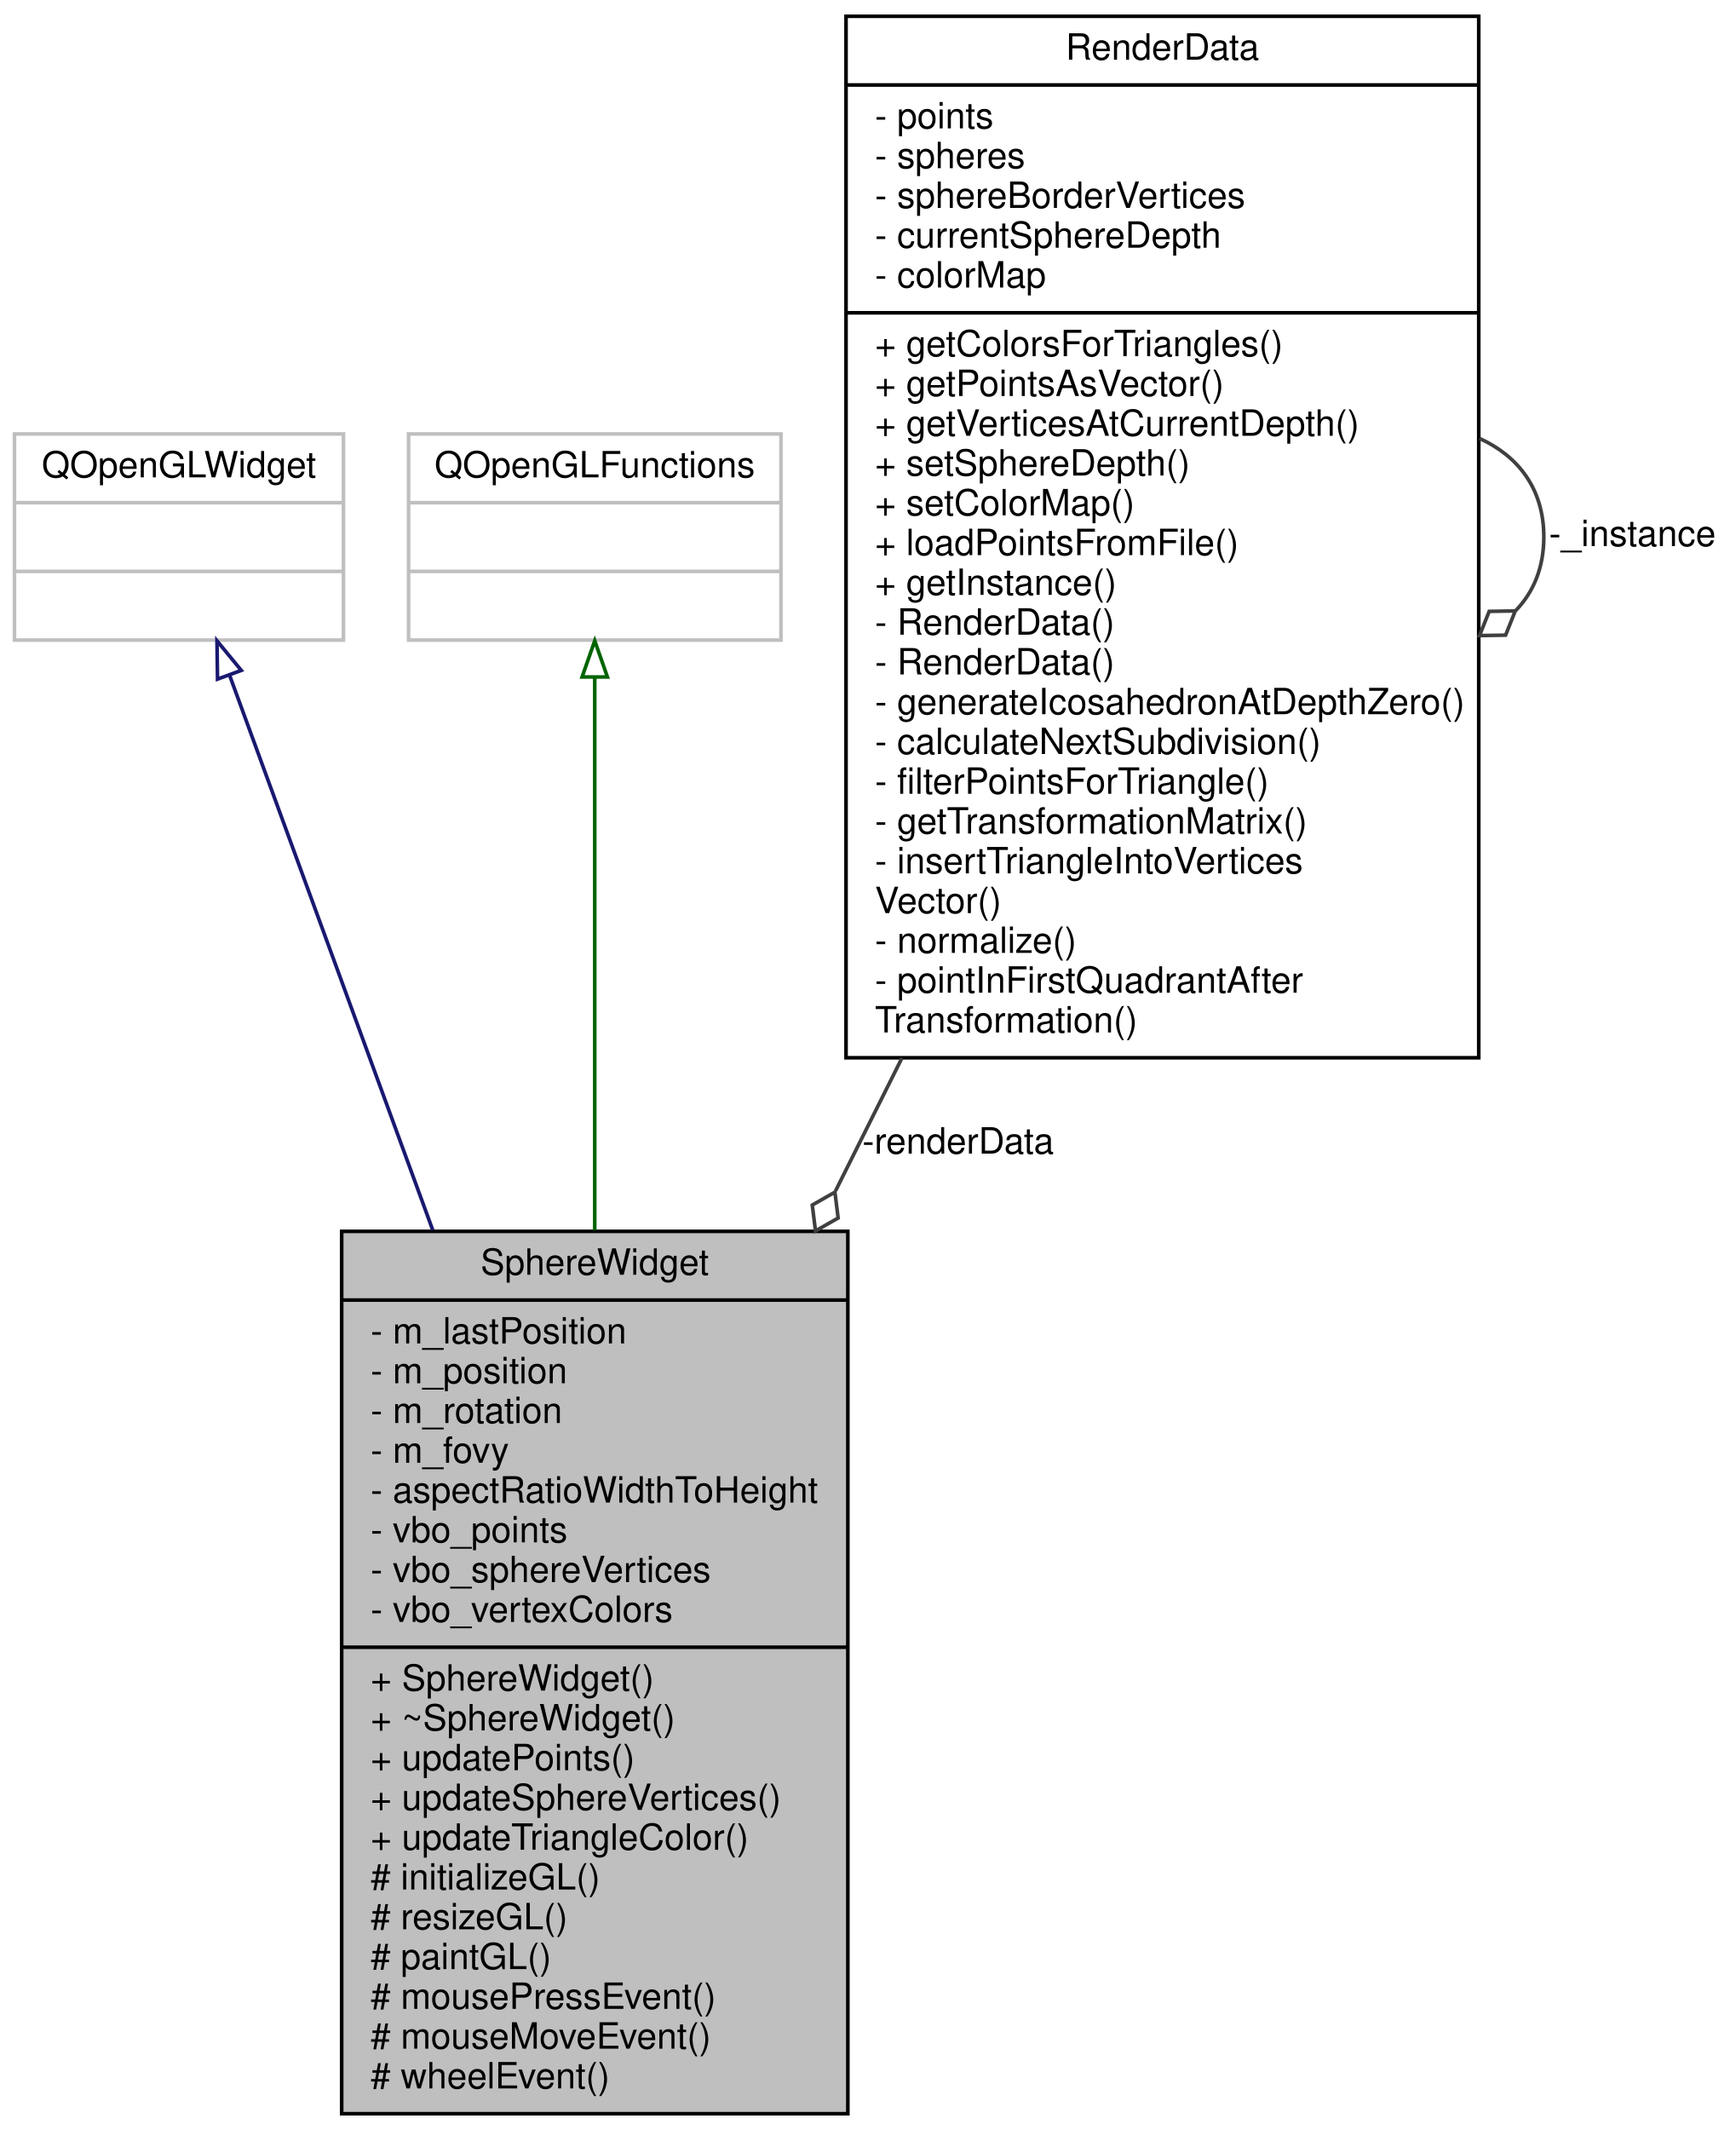
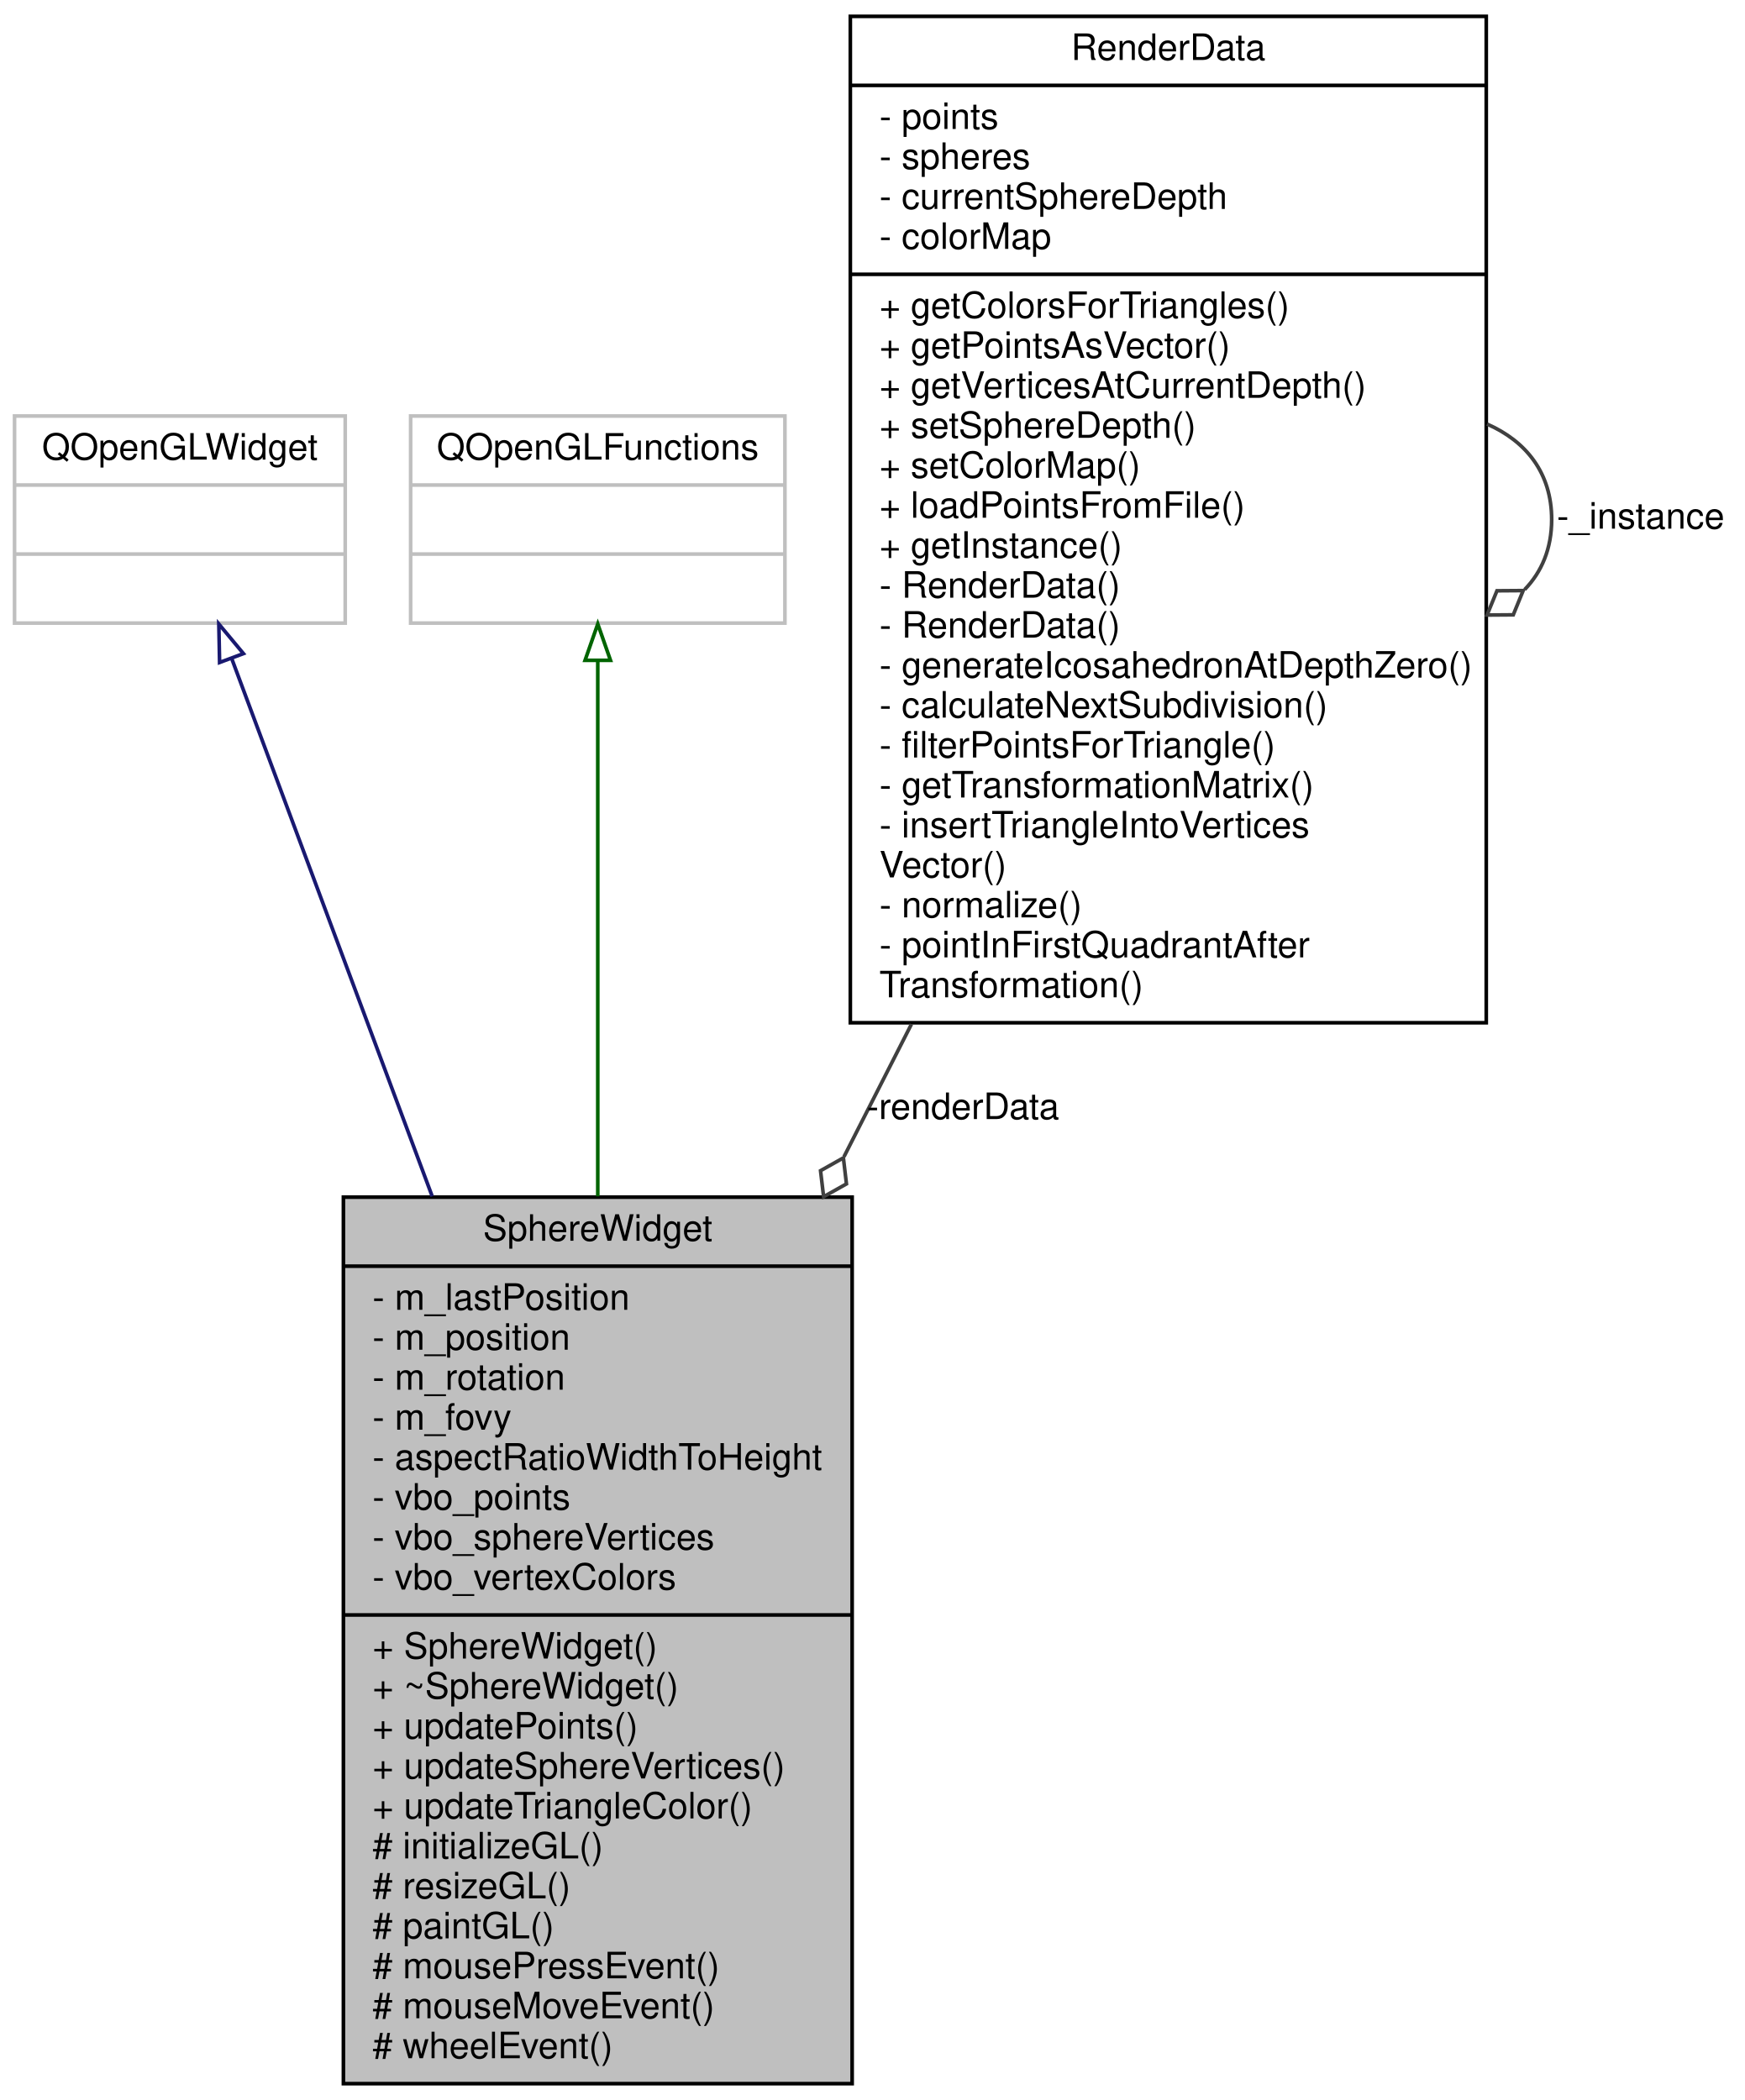
- <svg xmlns="http://www.w3.org/2000/svg" xmlns:xlink="http://www.w3.org/1999/xlink" width="480pt" height="589pt" viewBox="0.00 0.00 480.00 589.00">
-   <g id="graph0" class="graph" transform="scale(1 1) rotate(0) translate(4 585)">
+ <svg xmlns="http://www.w3.org/2000/svg" xmlns:xlink="http://www.w3.org/1999/xlink" width="480pt" height="578pt" viewBox="0.00 0.00 480.00 578.00">
+   <g id="graph0" class="graph" transform="scale(1 1) rotate(0) translate(4 574)">
    <g id="node1" class="node">
      <polygon fill="#bfbfbf" stroke="#000000" points="90.5,-.5 90.5,-244.5 230.5,-244.5 230.5,-.5 90.5,-.5" />
      <text text-anchor="middle" x="160.5" y="-232.5" font-family="Helvetica,sans-Serif" font-size="10.00" fill="#000000">SphereWidget</text>
      <polyline fill="none" stroke="#000000" points="90.5,-225.5 230.5,-225.5 " />
      <text text-anchor="start" x="98.5" y="-213.5" font-family="Helvetica,sans-Serif" font-size="10.00" fill="#000000">- m_lastPosition</text>
      <text text-anchor="start" x="98.5" y="-202.5" font-family="Helvetica,sans-Serif" font-size="10.00" fill="#000000">- m_position</text>
      <text text-anchor="start" x="98.5" y="-191.5" font-family="Helvetica,sans-Serif" font-size="10.00" fill="#000000">- m_rotation</text>
      <text text-anchor="start" x="98.5" y="-180.5" font-family="Helvetica,sans-Serif" font-size="10.00" fill="#000000">- m_fovy</text>
      <text text-anchor="start" x="98.5" y="-169.5" font-family="Helvetica,sans-Serif" font-size="10.00" fill="#000000">- aspectRatioWidthToHeight</text>
      <text text-anchor="start" x="98.5" y="-158.5" font-family="Helvetica,sans-Serif" font-size="10.00" fill="#000000">- vbo_points</text>
      <text text-anchor="start" x="98.5" y="-147.5" font-family="Helvetica,sans-Serif" font-size="10.00" fill="#000000">- vbo_sphereVertices</text>
      <text text-anchor="start" x="98.5" y="-136.5" font-family="Helvetica,sans-Serif" font-size="10.00" fill="#000000">- vbo_vertexColors</text>
      <polyline fill="none" stroke="#000000" points="90.5,-129.5 230.5,-129.5 " />
      <text text-anchor="start" x="98.5" y="-117.5" font-family="Helvetica,sans-Serif" font-size="10.00" fill="#000000">+ SphereWidget()</text>
      <text text-anchor="start" x="98.5" y="-106.5" font-family="Helvetica,sans-Serif" font-size="10.00" fill="#000000">+ ~SphereWidget()</text>
      <text text-anchor="start" x="98.5" y="-95.5" font-family="Helvetica,sans-Serif" font-size="10.00" fill="#000000">+ updatePoints()</text>
      <text text-anchor="start" x="98.5" y="-84.5" font-family="Helvetica,sans-Serif" font-size="10.00" fill="#000000">+ updateSphereVertices()</text>
      <text text-anchor="start" x="98.5" y="-73.5" font-family="Helvetica,sans-Serif" font-size="10.00" fill="#000000">+ updateTriangleColor()</text>
      <text text-anchor="start" x="98.5" y="-62.5" font-family="Helvetica,sans-Serif" font-size="10.00" fill="#000000"># initializeGL()</text>
      <text text-anchor="start" x="98.5" y="-51.5" font-family="Helvetica,sans-Serif" font-size="10.00" fill="#000000"># resizeGL()</text>
      <text text-anchor="start" x="98.5" y="-40.5" font-family="Helvetica,sans-Serif" font-size="10.00" fill="#000000"># paintGL()</text>
      <text text-anchor="start" x="98.5" y="-29.5" font-family="Helvetica,sans-Serif" font-size="10.00" fill="#000000"># mousePressEvent()</text>
      <text text-anchor="start" x="98.5" y="-18.5" font-family="Helvetica,sans-Serif" font-size="10.00" fill="#000000"># mouseMoveEvent()</text>
      <text text-anchor="start" x="98.5" y="-7.5" font-family="Helvetica,sans-Serif" font-size="10.00" fill="#000000"># wheelEvent()</text>
    </g>
    <g id="node2" class="node">
-       <polygon fill="none" stroke="#bfbfbf" points="0,-408 0,-465 91,-465 91,-408 0,-408" />
-       <text text-anchor="middle" x="45.5" y="-453" font-family="Helvetica,sans-Serif" font-size="10.00" fill="#000000">QOpenGLWidget</text>
-       <polyline fill="none" stroke="#bfbfbf" points="0,-446 91,-446 " />
-       <text text-anchor="middle" x="45.5" y="-434" font-family="Helvetica,sans-Serif" font-size="10.00" fill="#000000"> </text>
-       <polyline fill="none" stroke="#bfbfbf" points="0,-427 91,-427 " />
-       <text text-anchor="middle" x="45.5" y="-415" font-family="Helvetica,sans-Serif" font-size="10.00" fill="#000000"> </text>
+       <polygon fill="none" stroke="#bfbfbf" points="0,-402.5 0,-459.5 91,-459.5 91,-402.5 0,-402.5" />
+       <text text-anchor="middle" x="45.5" y="-447.5" font-family="Helvetica,sans-Serif" font-size="10.00" fill="#000000">QOpenGLWidget</text>
+       <polyline fill="none" stroke="#bfbfbf" points="0,-440.5 91,-440.5 " />
+       <text text-anchor="middle" x="45.5" y="-428.5" font-family="Helvetica,sans-Serif" font-size="10.00" fill="#000000"> </text>
+       <polyline fill="none" stroke="#bfbfbf" points="0,-421.5 91,-421.5 " />
+       <text text-anchor="middle" x="45.5" y="-409.5" font-family="Helvetica,sans-Serif" font-size="10.00" fill="#000000"> </text>
    </g>
    <g id="edge1" class="edge">
-       <path fill="none" stroke="#191970" d="M59.551,-398.134C73.52,-359.994 95.693,-299.452 115.705,-244.81" />
-       <polygon fill="none" stroke="#191970" points="56.163,-397.208 56.01,-407.802 62.736,-399.616 56.163,-397.208" />
+       <path fill="none" stroke="#191970" d="M59.719,-392.856C73.518,-355.838 95.21,-297.646 114.94,-244.719" />
+       <polygon fill="none" stroke="#191970" points="56.429,-391.661 56.216,-402.254 62.988,-394.106 56.429,-391.661" />
    </g>
    <g id="node3" class="node">
-       <polygon fill="none" stroke="#bfbfbf" points="109,-408 109,-465 212,-465 212,-408 109,-408" />
-       <text text-anchor="middle" x="160.5" y="-453" font-family="Helvetica,sans-Serif" font-size="10.00" fill="#000000">QOpenGLFunctions</text>
-       <polyline fill="none" stroke="#bfbfbf" points="109,-446 212,-446 " />
-       <text text-anchor="middle" x="160.5" y="-434" font-family="Helvetica,sans-Serif" font-size="10.00" fill="#000000"> </text>
-       <polyline fill="none" stroke="#bfbfbf" points="109,-427 212,-427 " />
-       <text text-anchor="middle" x="160.5" y="-415" font-family="Helvetica,sans-Serif" font-size="10.00" fill="#000000"> </text>
+       <polygon fill="none" stroke="#bfbfbf" points="109,-402.5 109,-459.5 212,-459.5 212,-402.5 109,-402.5" />
+       <text text-anchor="middle" x="160.5" y="-447.5" font-family="Helvetica,sans-Serif" font-size="10.00" fill="#000000">QOpenGLFunctions</text>
+       <polyline fill="none" stroke="#bfbfbf" points="109,-440.5 212,-440.5 " />
+       <text text-anchor="middle" x="160.5" y="-428.5" font-family="Helvetica,sans-Serif" font-size="10.00" fill="#000000"> </text>
+       <polyline fill="none" stroke="#bfbfbf" points="109,-421.5 212,-421.5 " />
+       <text text-anchor="middle" x="160.5" y="-409.5" font-family="Helvetica,sans-Serif" font-size="10.00" fill="#000000"> </text>
    </g>
    <g id="edge2" class="edge">
-       <path fill="none" stroke="#006400" d="M160.5,-397.646C160.5,-359.479 160.5,-299.219 160.5,-244.81" />
-       <polygon fill="none" stroke="#006400" points="157,-397.802 160.5,-407.802 164,-397.802 157,-397.802" />
+       <path fill="none" stroke="#006400" d="M160.5,-391.906C160.5,-354.848 160.5,-297.196 160.5,-244.719" />
+       <polygon fill="none" stroke="#006400" points="157,-392.254 160.5,-402.254 164,-392.254 157,-392.254" />
    </g>
    <g id="node4" class="node">
      <g id="a_node4">
        <a xlink:href="class_render_data.html" target="_top" xlink:title="Singleton that stores and calculates all logical application data. ">
-           <polygon fill="none" stroke="#000000" points="230,-292.5 230,-580.5 405,-580.5 405,-292.5 230,-292.5" />
-           <text text-anchor="middle" x="317.5" y="-568.5" font-family="Helvetica,sans-Serif" font-size="10.00" fill="#000000">RenderData</text>
-           <polyline fill="none" stroke="#000000" points="230,-561.5 405,-561.5 " />
-           <text text-anchor="start" x="238" y="-549.5" font-family="Helvetica,sans-Serif" font-size="10.00" fill="#000000">- points</text>
-           <text text-anchor="start" x="238" y="-538.5" font-family="Helvetica,sans-Serif" font-size="10.00" fill="#000000">- spheres</text>
-           <text text-anchor="start" x="238" y="-527.5" font-family="Helvetica,sans-Serif" font-size="10.00" fill="#000000">- sphereBorderVertices</text>
+           <polygon fill="none" stroke="#000000" points="230,-292.5 230,-569.5 405,-569.5 405,-292.5 230,-292.5" />
+           <text text-anchor="middle" x="317.5" y="-557.5" font-family="Helvetica,sans-Serif" font-size="10.00" fill="#000000">RenderData</text>
+           <polyline fill="none" stroke="#000000" points="230,-550.5 405,-550.5 " />
+           <text text-anchor="start" x="238" y="-538.5" font-family="Helvetica,sans-Serif" font-size="10.00" fill="#000000">- points</text>
+           <text text-anchor="start" x="238" y="-527.5" font-family="Helvetica,sans-Serif" font-size="10.00" fill="#000000">- spheres</text>
          <text text-anchor="start" x="238" y="-516.5" font-family="Helvetica,sans-Serif" font-size="10.00" fill="#000000">- currentSphereDepth</text>
          <text text-anchor="start" x="238" y="-505.5" font-family="Helvetica,sans-Serif" font-size="10.00" fill="#000000">- colorMap</text>
          <polyline fill="none" stroke="#000000" points="230,-498.5 405,-498.5 " />
          <text text-anchor="start" x="238" y="-486.5" font-family="Helvetica,sans-Serif" font-size="10.00" fill="#000000">+ getColorsForTriangles()</text>
          <text text-anchor="start" x="238" y="-475.5" font-family="Helvetica,sans-Serif" font-size="10.00" fill="#000000">+ getPointsAsVector()</text>
          <text text-anchor="start" x="238" y="-464.5" font-family="Helvetica,sans-Serif" font-size="10.00" fill="#000000">+ getVerticesAtCurrentDepth()</text>
          <text text-anchor="start" x="238" y="-453.5" font-family="Helvetica,sans-Serif" font-size="10.00" fill="#000000">+ setSphereDepth()</text>
          <text text-anchor="start" x="238" y="-442.5" font-family="Helvetica,sans-Serif" font-size="10.00" fill="#000000">+ setColorMap()</text>
          <text text-anchor="start" x="238" y="-431.5" font-family="Helvetica,sans-Serif" font-size="10.00" fill="#000000">+ loadPointsFromFile()</text>
          <text text-anchor="start" x="238" y="-420.5" font-family="Helvetica,sans-Serif" font-size="10.00" fill="#000000">+ getInstance()</text>
          <text text-anchor="start" x="238" y="-409.5" font-family="Helvetica,sans-Serif" font-size="10.00" fill="#000000">- RenderData()</text>
          <text text-anchor="start" x="238" y="-398.5" font-family="Helvetica,sans-Serif" font-size="10.00" fill="#000000">- RenderData()</text>
          <text text-anchor="start" x="238" y="-387.5" font-family="Helvetica,sans-Serif" font-size="10.00" fill="#000000">- generateIcosahedronAtDepthZero()</text>
          <text text-anchor="start" x="238" y="-376.5" font-family="Helvetica,sans-Serif" font-size="10.00" fill="#000000">- calculateNextSubdivision()</text>
          <text text-anchor="start" x="238" y="-365.5" font-family="Helvetica,sans-Serif" font-size="10.00" fill="#000000">- filterPointsForTriangle()</text>
          <text text-anchor="start" x="238" y="-354.5" font-family="Helvetica,sans-Serif" font-size="10.00" fill="#000000">- getTransformationMatrix()</text>
          <text text-anchor="start" x="238" y="-343.5" font-family="Helvetica,sans-Serif" font-size="10.00" fill="#000000">- insertTriangleIntoVertices</text>
          <text text-anchor="start" x="238" y="-332.5" font-family="Helvetica,sans-Serif" font-size="10.00" fill="#000000">Vector()</text>
          <text text-anchor="start" x="238" y="-321.5" font-family="Helvetica,sans-Serif" font-size="10.00" fill="#000000">- normalize()</text>
          <text text-anchor="start" x="238" y="-310.5" font-family="Helvetica,sans-Serif" font-size="10.00" fill="#000000">- pointInFirstQuadrantAfter</text>
          <text text-anchor="start" x="238" y="-299.5" font-family="Helvetica,sans-Serif" font-size="10.00" fill="#000000">Transformation()</text>
        </a>
      </g>
    </g>
    <g id="edge3" class="edge">
-       <path fill="none" stroke="#404040" d="M245.433,-292.366C239.323,-280.146 233.161,-267.821 227.095,-255.691" />
-       <polygon fill="none" stroke="#404040" points="226.923,-255.347 220.662,-251.769 221.557,-244.613 227.818,-248.191 226.923,-255.347" />
+       <path fill="none" stroke="#404040" d="M246.808,-292.092C240.639,-279.97 234.405,-267.72 228.26,-255.646" />
+       <polygon fill="none" stroke="#404040" points="228.089,-255.311 221.803,-251.778 222.647,-244.616 228.933,-248.149 228.089,-255.311" />
      <text text-anchor="middle" x="261" y="-266" font-family="Helvetica,sans-Serif" font-size="10.00" fill="#000000"> -renderData</text>
    </g>
    <g id="edge4" class="edge">
-       <path fill="none" stroke="#404040" d="M405.218,-463.753C415.959,-458.873 423,-449.789 423,-436.5 423,-427.987 420.11,-421.199 415.209,-416.137" />
-       <polygon fill="none" stroke="#404040" points="415.097,-416.059 407.887,-415.946 405.218,-409.247 412.428,-409.36 415.097,-416.059" />
-       <text text-anchor="middle" x="447.5" y="-434" font-family="Helvetica,sans-Serif" font-size="10.00" fill="#000000"> -_instance</text>
+       <path fill="none" stroke="#404040" d="M405.218,-457.28C415.959,-452.574 423,-443.815 423,-431 423,-422.991 420.25,-416.566 415.564,-411.724" />
+       <polygon fill="none" stroke="#404040" points="415.155,-411.447 407.944,-411.396 405.218,-404.72 412.429,-404.772 415.155,-411.447" />
+       <text text-anchor="middle" x="447.5" y="-428.5" font-family="Helvetica,sans-Serif" font-size="10.00" fill="#000000"> -_instance</text>
    </g>
  </g>
</svg>
